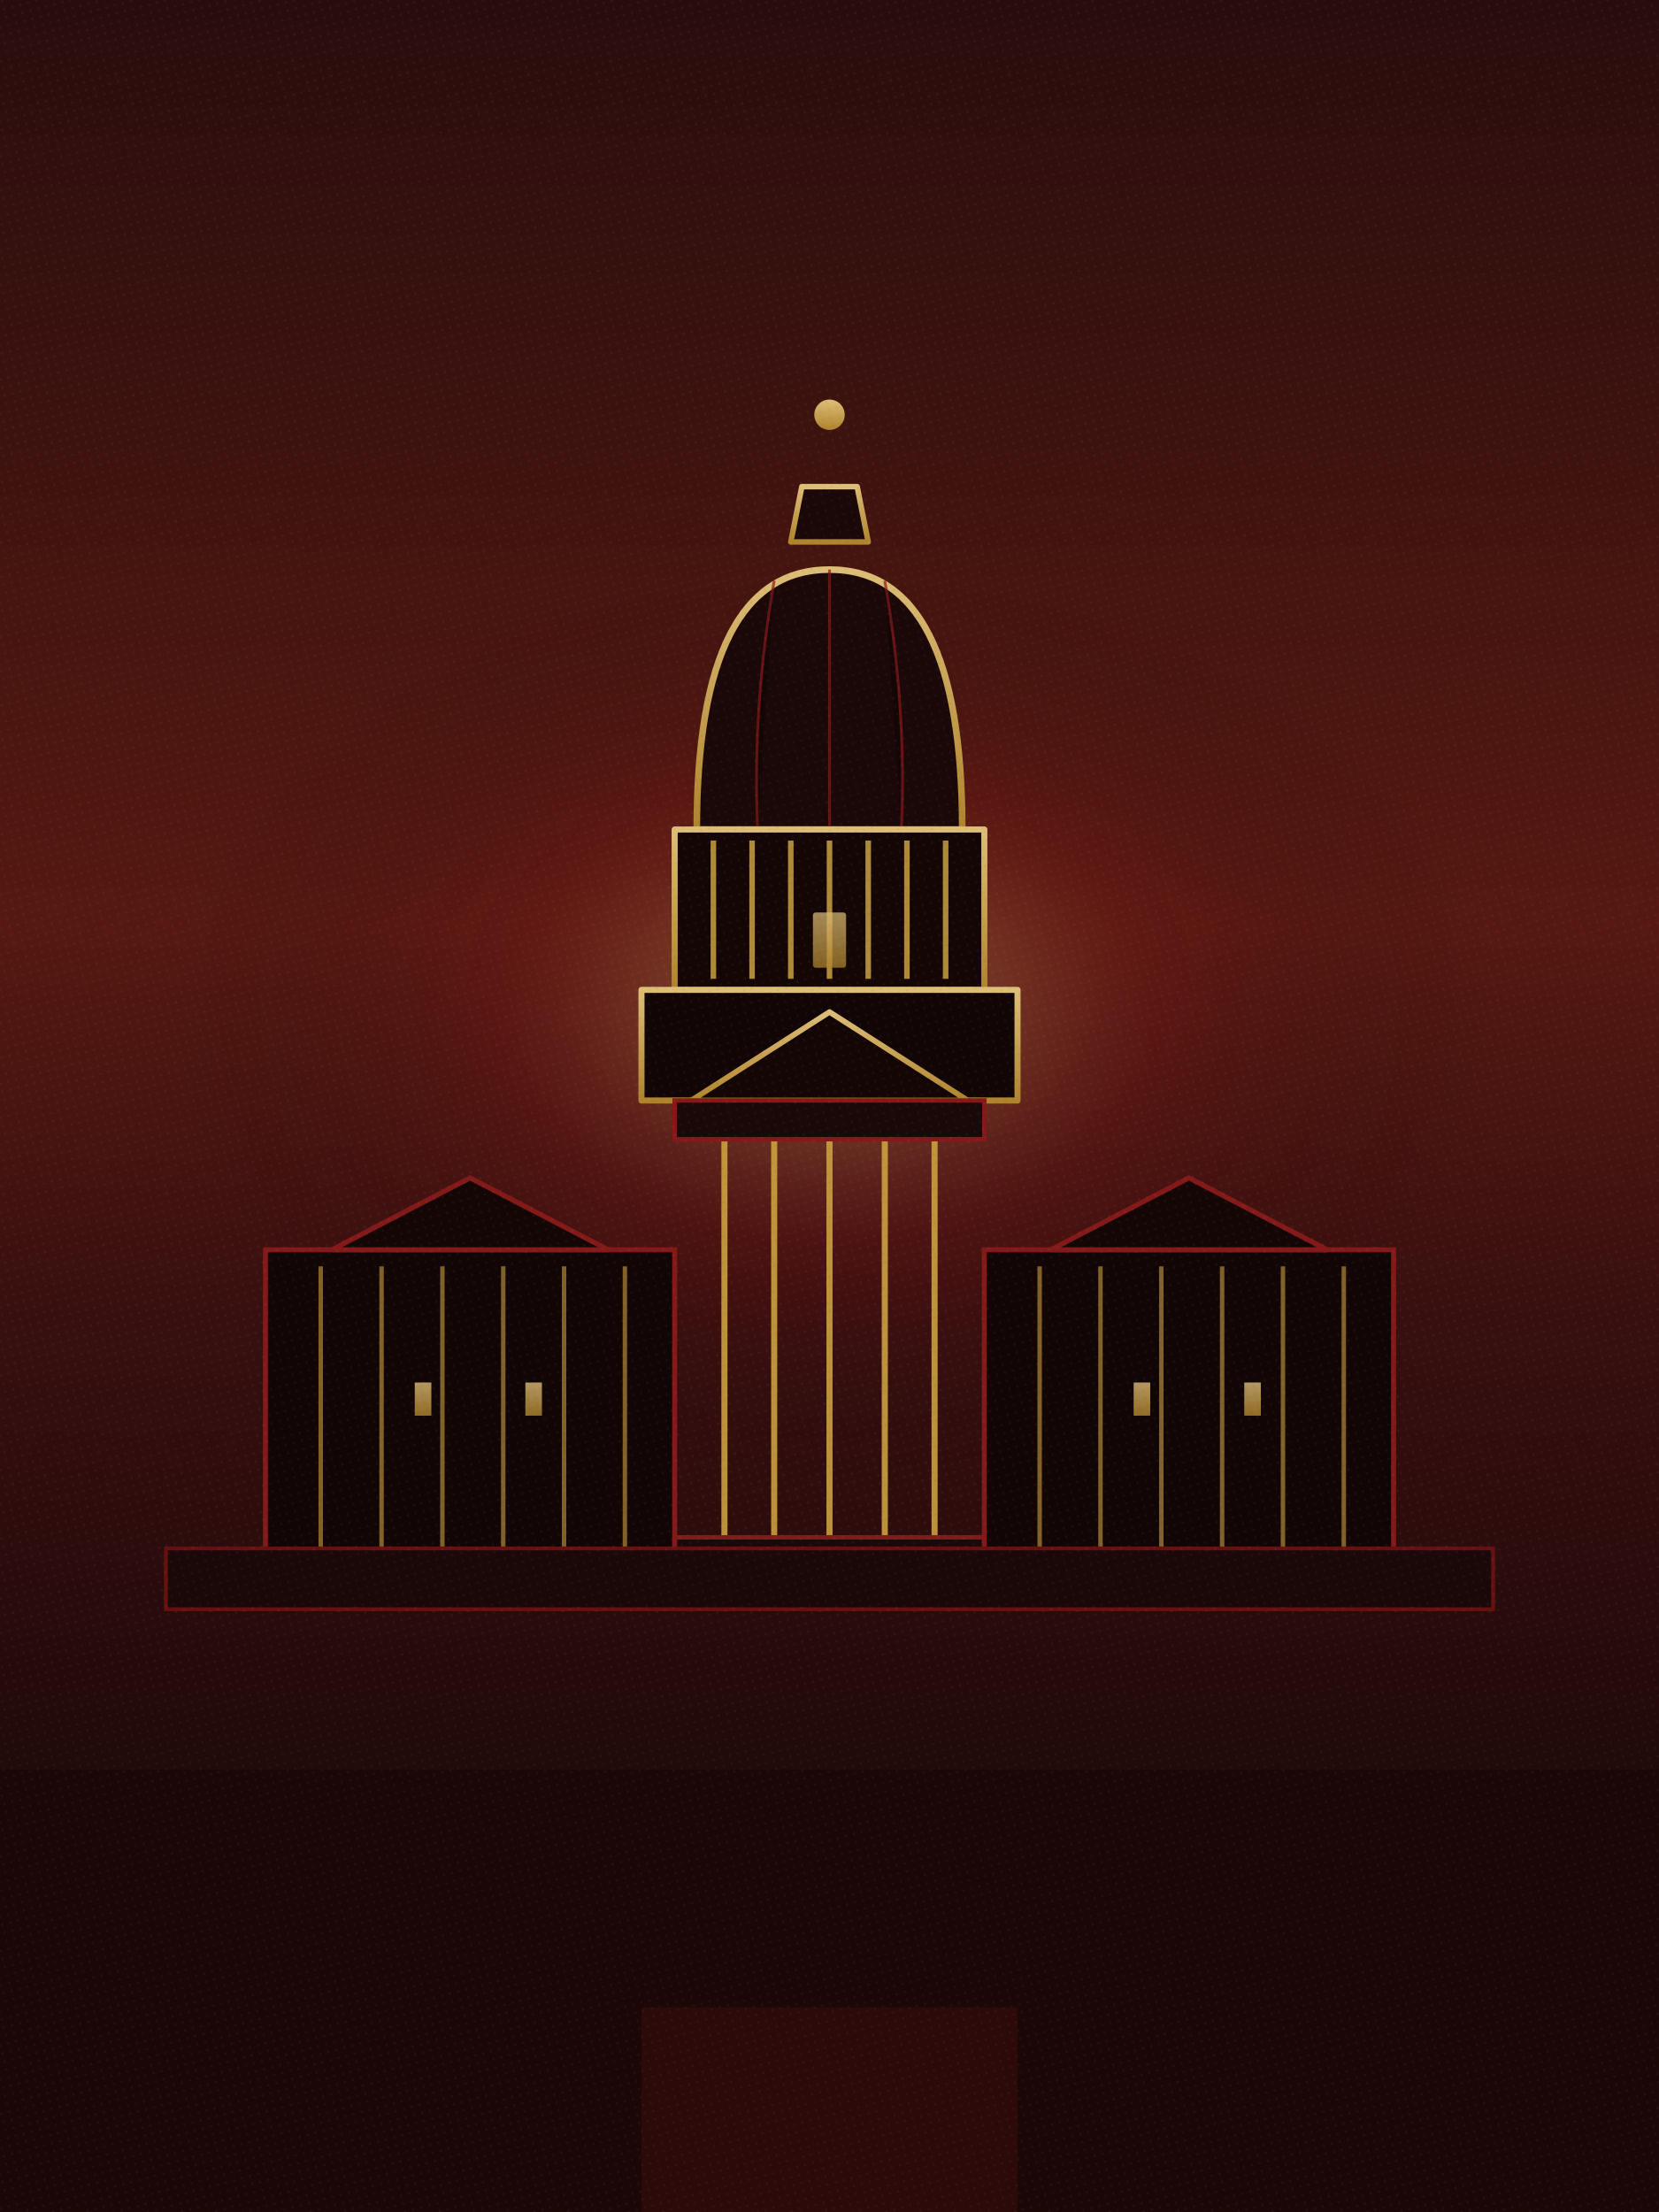
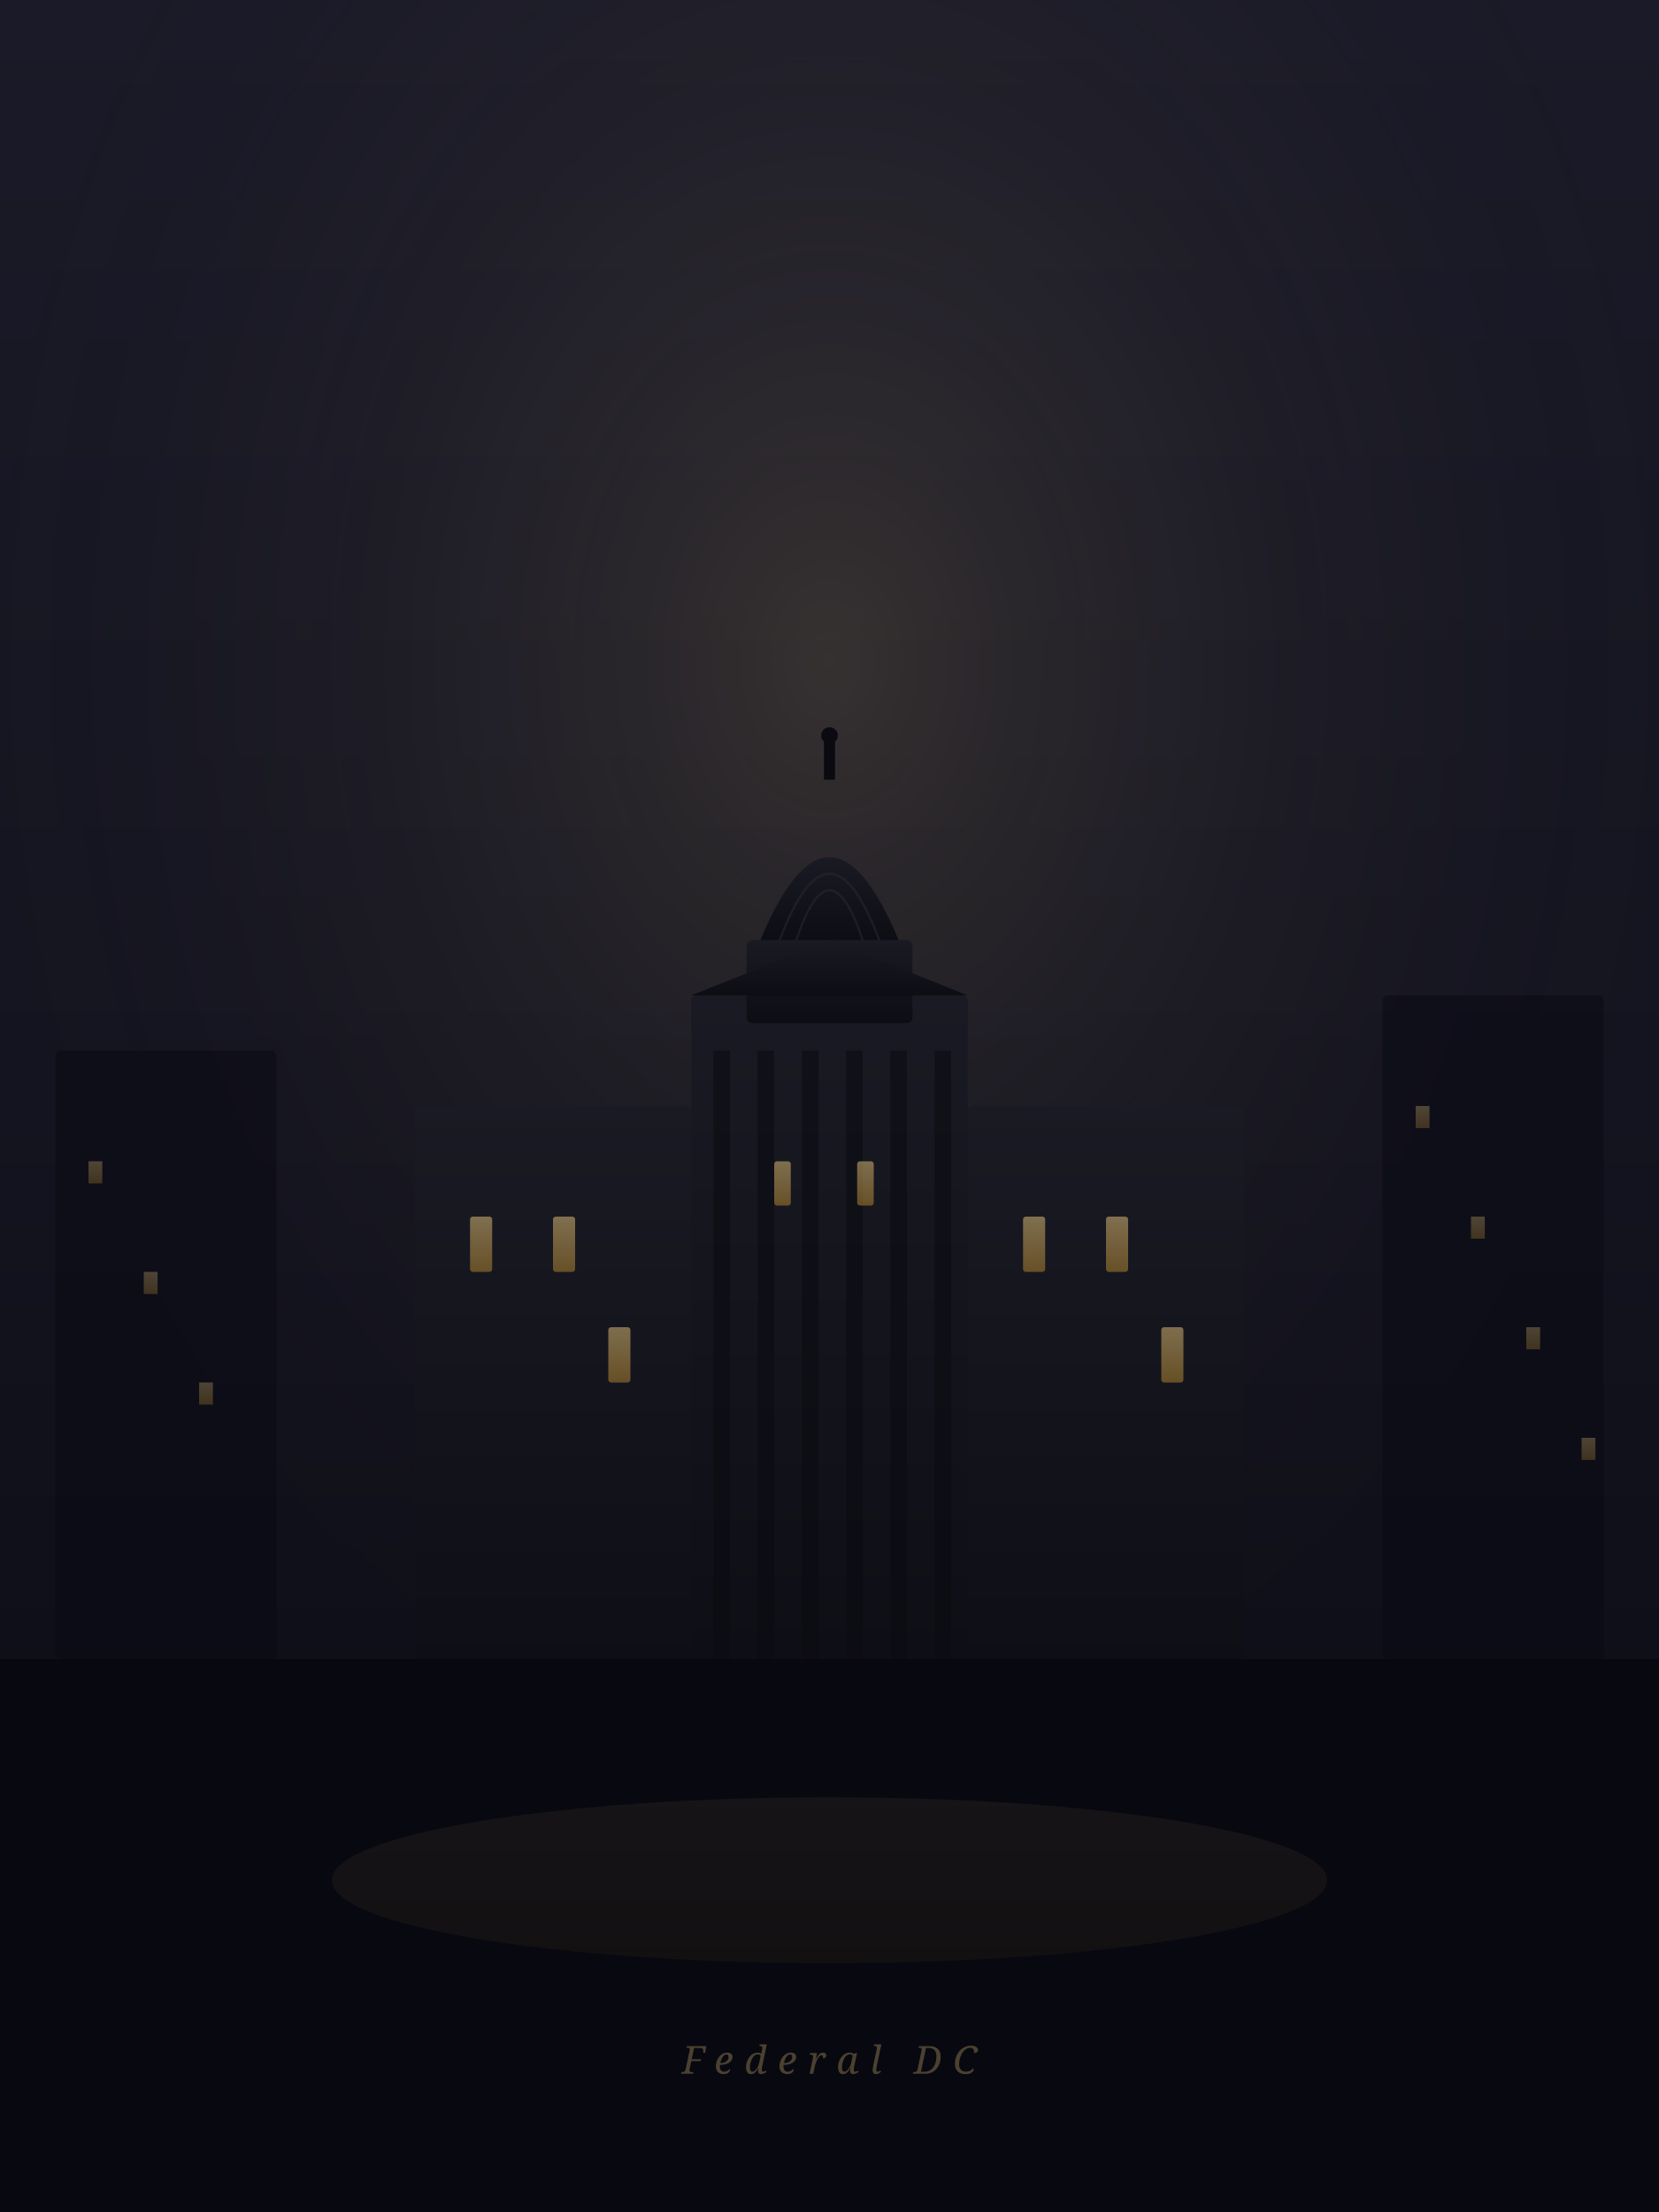
- <svg xmlns="http://www.w3.org/2000/svg" viewBox="0 0 600 800" width="600" height="800" role="img" aria-label="The United States Capitol at dusk, oxblood duotone illustration">
+ <svg xmlns="http://www.w3.org/2000/svg" viewBox="0 0 600 800" width="600" height="800" role="img" aria-label="The US Capitol building at dusk, editorial illustration">
  <defs>
-     <linearGradient id="fd-sky" x1="0" y1="0" x2="0" y2="1">
-       <stop offset="0" stop-color="#2A0E0E" />
-       <stop offset="0.42" stop-color="#5A1A12" />
-       <stop offset="0.6" stop-color="#3A1010" />
-       <stop offset="1" stop-color="#0A0303" />
+     <linearGradient id="dc-bg" x1="0" y1="0" x2="0" y2="1">
+       <stop offset="0" stop-color="#1a1a28" />
+       <stop offset="0.5" stop-color="#141420" />
+       <stop offset="1" stop-color="#0a0a12" />
    </linearGradient>
-     <radialGradient id="fd-glow" cx="0.5" cy="0.46" r="0.5">
-       <stop offset="0" stop-color="#E8C77D" stop-opacity="0.5" />
-       <stop offset="0.5" stop-color="#8B1A1A" stop-opacity="0.2" />
-       <stop offset="1" stop-color="#0A0303" stop-opacity="0" />
-     </radialGradient>
-     <linearGradient id="fd-gold" x1="0" y1="0" x2="0" y2="1">
+     <linearGradient id="dc-gold" x1="0" y1="0" x2="0" y2="1">
      <stop offset="0" stop-color="#E8C77D" />
      <stop offset="1" stop-color="#B88A2F" />
    </linearGradient>
-     <pattern id="fd-grain" width="3" height="3" patternUnits="userSpaceOnUse" patternTransform="rotate(-15)">
-       <circle cx="0.6" cy="0.6" r="0.45" fill="#F5F2EC" opacity="0.05" />
-       <circle cx="2.1" cy="1.8" r="0.35" fill="#000" opacity="0.06" />
-     </pattern>
+     <linearGradient id="dc-building" x1="0" y1="0" x2="0" y2="1">
+       <stop offset="0" stop-color="#1a1a24" />
+       <stop offset="1" stop-color="#0d0d14" />
+     </linearGradient>
+     <radialGradient id="dc-glow" cx="0.5" cy="0.3" r="0.55">
+       <stop offset="0" stop-color="#E8C77D" stop-opacity="0.15" />
+       <stop offset="1" stop-color="#0a0a12" stop-opacity="0" />
+     </radialGradient>
  </defs>
-   <rect width="600" height="800" fill="url(#fd-sky)" />
-   <ellipse cx="300" cy="380" rx="240" ry="170" fill="url(#fd-glow)" />
-   <rect x="0" y="640" width="600" height="160" fill="#0F0404" />
-   <rect x="0" y="640" width="600" height="160" fill="#8B1A1A" opacity="0.12" />
-   <g stroke="url(#fd-gold)" stroke-width="2" fill="#140505" stroke-linejoin="round">
-     <circle cx="300" cy="150" r="5.5" fill="url(#fd-gold)" stroke="none" />
-     <line x1="300" y1="156" x2="300" y2="176" />
-     <path d="M286 196 L314 196 L310 176 L290 176 Z" fill="#1C0808" />
-     <path d="M252 300 Q252 206 300 206 Q348 206 348 300 Z" fill="#1C0808" stroke-width="2.4" />
-     <g stroke="#8B1A1A" stroke-width="1" opacity="0.7">
-       <path d="M300 206 L300 300" />
-       <path d="M280 210 Q272 256 274 300" />
-       <path d="M320 210 Q328 256 326 300" />
+   <rect width="600" height="800" fill="url(#dc-bg)" />
+   <rect width="600" height="800" fill="url(#dc-glow)" />
+   <g transform="translate(150, 280)">
+     <rect x="0" y="120" width="100" height="220" fill="url(#dc-building)" rx="2" />
+     <rect x="200" y="120" width="100" height="220" fill="url(#dc-building)" rx="2" />
+     <rect x="100" y="80" width="100" height="260" fill="url(#dc-building)" rx="2" />
+     <g fill="#0a0a10" opacity="0.6">
+       <rect x="108" y="100" width="6" height="240" />
+       <rect x="124" y="100" width="6" height="240" />
+       <rect x="140" y="100" width="6" height="240" />
+       <rect x="156" y="100" width="6" height="240" />
+       <rect x="172" y="100" width="6" height="240" />
+       <rect x="188" y="100" width="6" height="240" />
    </g>
-     <rect x="244" y="300" width="112" height="58" fill="#160606" stroke-width="2.2" />
-     <g stroke="#D4A843" stroke-width="2" opacity="0.85">
-       <line x1="258" y1="304" x2="258" y2="354" />
-       <line x1="272" y1="304" x2="272" y2="354" />
-       <line x1="286" y1="304" x2="286" y2="354" />
-       <line x1="300" y1="304" x2="300" y2="354" />
-       <line x1="314" y1="304" x2="314" y2="354" />
-       <line x1="328" y1="304" x2="328" y2="354" />
-       <line x1="342" y1="304" x2="342" y2="354" />
+     <rect x="120" y="60" width="60" height="30" fill="url(#dc-building)" rx="2" />
+     <path d="M125 60 Q150 0 175 60 Z" fill="url(#dc-building)" />
+     <g stroke="#2a2a3a" stroke-width="0.8" opacity="0.5" fill="none">
+       <path d="M132 60 Q150 12 168 60" />
+       <path d="M138 60 Q150 24 162 60" />
    </g>
-     <rect x="232" y="358" width="136" height="40" fill="#120505" stroke-width="2.2" />
-     <path d="M250 398 L350 398 L300 366 Z" fill="#160606" stroke-width="2" />
+     <rect x="148" y="-12" width="4" height="14" fill="#0a0a10" />
+     <circle cx="150" cy="-14" r="3" fill="#0a0a10" />
+     <path d="M100 80 L150 60 L200 80 Z" fill="url(#dc-building)" />
+     <g fill="#0a0a10">
+       <rect x="-10" y="340" width="320" height="6" rx="1" />
+       <rect x="-20" y="346" width="340" height="6" rx="1" />
+       <rect x="-30" y="352" width="360" height="6" rx="1" />
+     </g>
+     <g fill="url(#dc-gold)" opacity="0.5">
+       <rect x="20" y="160" width="8" height="20" rx="1" />
+       <rect x="50" y="160" width="8" height="20" rx="1" />
+       <rect x="70" y="200" width="8" height="20" rx="1" />
+       <rect x="220" y="160" width="8" height="20" rx="1" />
+       <rect x="250" y="160" width="8" height="20" rx="1" />
+       <rect x="270" y="200" width="8" height="20" rx="1" />
+       <rect x="130" y="140" width="6" height="16" rx="1" />
+       <rect x="160" y="140" width="6" height="16" rx="1" />
+     </g>
  </g>
-   <g stroke="#D4A843" stroke-width="2.2" opacity="0.9">
-     <line x1="262" y1="408" x2="262" y2="560" />
-     <line x1="280" y1="408" x2="280" y2="560" />
-     <line x1="300" y1="408" x2="300" y2="560" />
-     <line x1="320" y1="408" x2="320" y2="560" />
-     <line x1="338" y1="408" x2="338" y2="560" />
+   <g fill="#0a0a14" opacity="0.6">
+     <rect x="20" y="380" width="80" height="220" rx="2" />
+     <rect x="500" y="360" width="80" height="240" rx="2" />
  </g>
-   <rect x="244" y="398" width="112" height="14" fill="#1C0808" stroke="#8B1A1A" stroke-width="1.6" />
-   <rect x="240" y="556" width="120" height="10" fill="#1C0808" stroke="#8B1A1A" stroke-width="1.6" />
-   <g stroke="#8B1A1A" stroke-width="1.8" fill="#120505">
-     <rect x="96" y="452" width="148" height="112" />
-     <rect x="356" y="452" width="148" height="112" />
-     <path d="M120 452 L220 452 L170 426 Z" fill="#160606" />
-     <path d="M380 452 L480 452 L430 426 Z" fill="#160606" />
+   <g fill="url(#dc-gold)" opacity="0.3">
+     <rect x="32" y="420" width="5" height="8" />
+     <rect x="52" y="460" width="5" height="8" />
+     <rect x="72" y="500" width="5" height="8" />
+     <rect x="512" y="400" width="5" height="8" />
+     <rect x="532" y="440" width="5" height="8" />
+     <rect x="552" y="480" width="5" height="8" />
+     <rect x="572" y="520" width="5" height="8" />
  </g>
-   <g stroke="#D4A843" stroke-width="1.6" opacity="0.6">
-     <line x1="116" y1="458" x2="116" y2="560" />
-     <line x1="138" y1="458" x2="138" y2="560" />
-     <line x1="160" y1="458" x2="160" y2="560" />
-     <line x1="182" y1="458" x2="182" y2="560" />
-     <line x1="204" y1="458" x2="204" y2="560" />
-     <line x1="226" y1="458" x2="226" y2="560" />
-     <line x1="376" y1="458" x2="376" y2="560" />
-     <line x1="398" y1="458" x2="398" y2="560" />
-     <line x1="420" y1="458" x2="420" y2="560" />
-     <line x1="442" y1="458" x2="442" y2="560" />
-     <line x1="464" y1="458" x2="464" y2="560" />
-     <line x1="486" y1="458" x2="486" y2="560" />
+   <rect x="0" y="600" width="600" height="200" fill="#080810" />
+   <g fill="url(#dc-gold)" opacity="0.06">
+     <ellipse cx="300" cy="680" rx="180" ry="30" />
  </g>
-   <rect x="60" y="560" width="480" height="22" fill="#1C0808" stroke="#6B1111" stroke-width="1.4" />
-   <g fill="url(#fd-gold)" opacity="0.8">
-     <rect x="294" y="330" width="12" height="20" rx="1" opacity="0.9" />
-     <rect x="150" y="500" width="6" height="12" />
-     <rect x="190" y="500" width="6" height="12" />
-     <rect x="410" y="500" width="6" height="12" />
-     <rect x="450" y="500" width="6" height="12" />
-   </g>
-   <g opacity="0.16" transform="translate(0 1284) scale(1 -1)">
-     <path d="M252 300 Q252 206 300 206 Q348 206 348 300 Z" fill="#8B1A1A" />
-     <rect x="244" y="300" width="112" height="58" fill="#8B1A1A" />
-     <rect x="232" y="358" width="136" height="200" fill="#8B1A1A" />
-   </g>
-   <rect width="600" height="800" fill="url(#fd-grain)" />
-   <rect width="600" height="800" fill="#0A0303" opacity="0.05" />
+   <text x="300" y="750" text-anchor="middle" font-family="Georgia, serif" font-style="italic" font-size="14" fill="#E8C77D" opacity="0.3" letter-spacing="4">Federal DC</text>
</svg>
